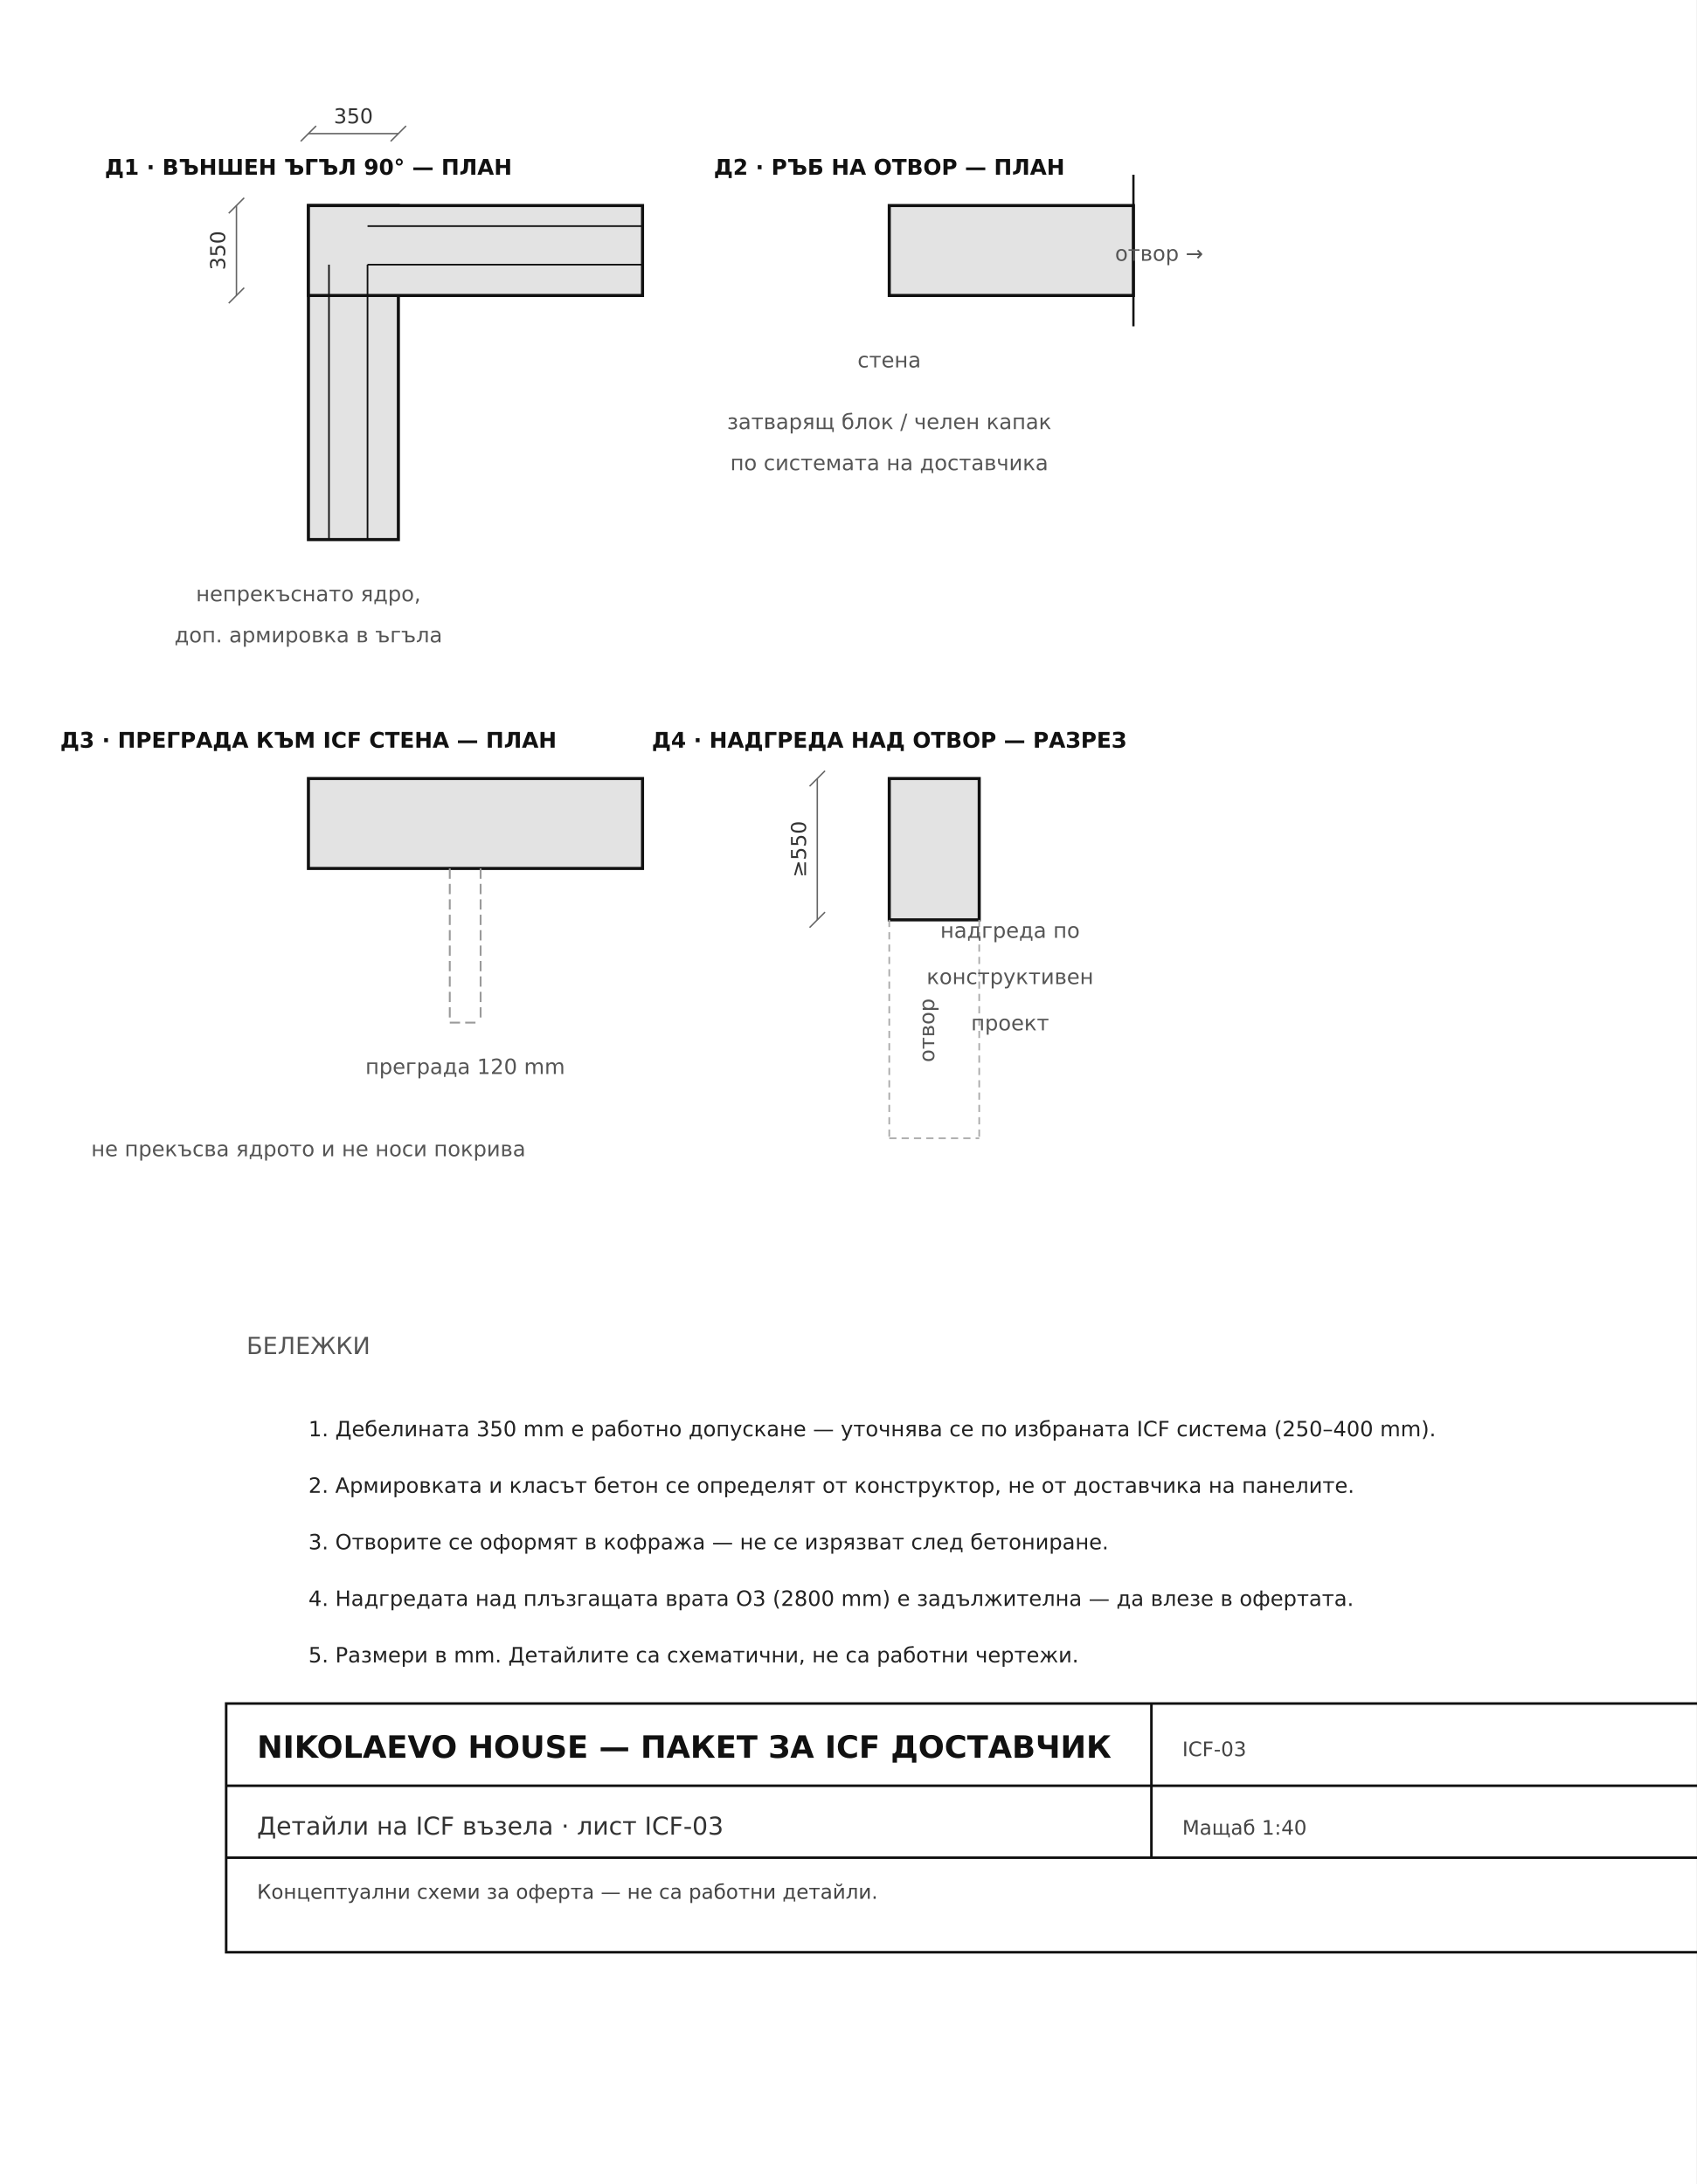
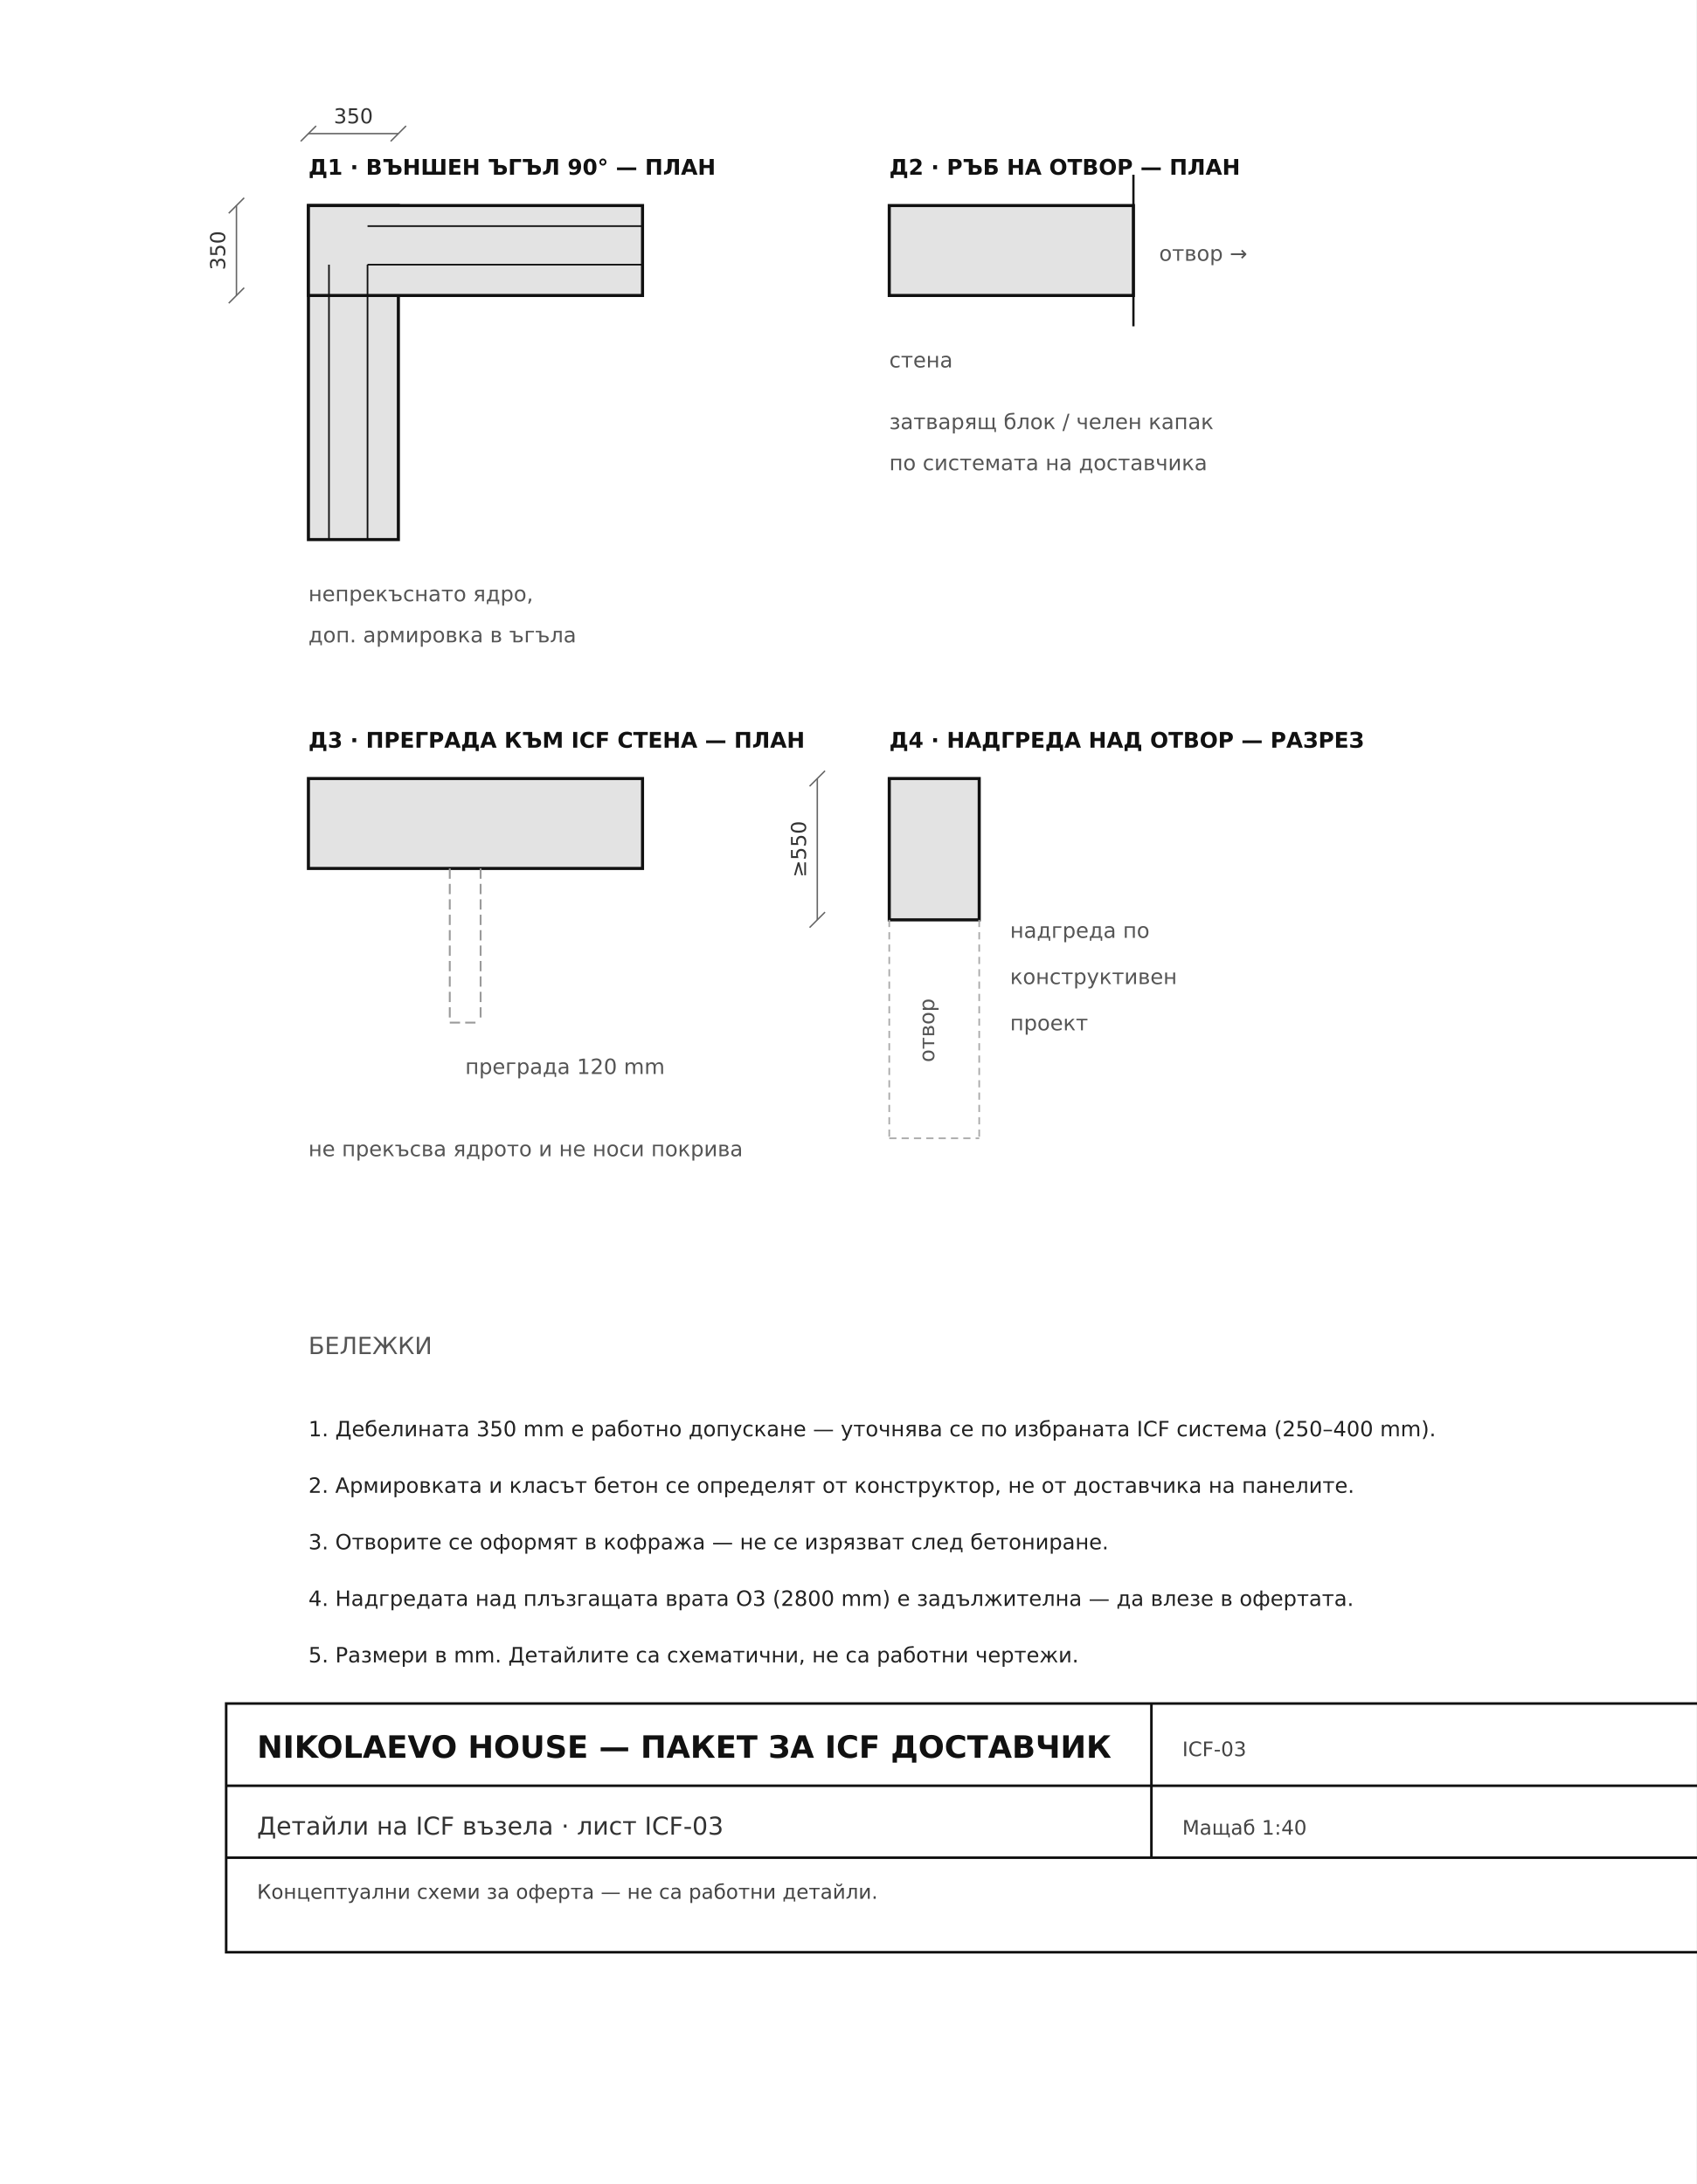
<svg xmlns="http://www.w3.org/2000/svg" width="165.0mm" height="212.5mm" viewBox="-1200 -400 6600 8500" font-family="DejaVu Sans, Liberation Sans, Arial, sans-serif">
  <style type="text/css">
.wall    { fill:#e3e3e3; stroke:#111; stroke-width:12.00; }
.wall-l  { fill:none; stroke:#111; stroke-width:8.80; }
.open    { fill:#fff; stroke:#111; stroke-width:10.40; }
.openopt { fill:#fff; stroke:#111; stroke-width:10.40; stroke-dasharray:40.00 24.00; }
.core    { fill:none; stroke:#111; stroke-width:6.40; }
.axis    { fill:none; stroke:#777; stroke-width:5.20; stroke-dasharray:64.00 20.00 12.00 20.00; }
.part    { fill:none; stroke:#9a9a9a; stroke-width:7.20; stroke-dasharray:40.00 20.00; }
.hidden  { fill:none; stroke:#aaa; stroke-width:6.40; stroke-dasharray:28.00 20.00; }
.dim     { fill:none; stroke:#666; stroke-width:5.60; }
- .dimt    { fill:#333; font-size:80.00px; text-anchor:middle; }
- .lbl     { fill:#111; font-size:108.00px; text-anchor:middle; }
- .lbl-s   { fill:#555; font-size:82.00px; text-anchor:middle; }
- .code    { fill:#111; font-size:84.00px; font-weight:bold; text-anchor:middle; }
- .ttl     { fill:#111; font-size:168.00px; font-weight:bold; text-anchor:middle; }
- .sub     { fill:#555; font-size:92.00px; text-anchor:middle; }
+ .dimt    { fill:#333; font-size:80.00px;  }
+ .lbl     { fill:#111; font-size:108.00px;  }
+ .lbl-s   { fill:#555; font-size:82.00px;  }
+ .code    { fill:#111; font-size:84.00px; font-weight:bold; }
+ .ttl     { fill:#111; font-size:168.00px; font-weight:bold; }
+ .sub     { fill:#555; font-size:92.00px; }
.note    { fill:#222; font-size:82.00px; }
.tb      { fill:none; stroke:#111; stroke-width:10.00; }
.tbmain  { fill:#111; font-size:120.00px; font-weight:bold; }
.tbsub   { fill:#333; font-size:96.00px; }
.tbsmall { fill:#444; font-size:78.00px; }
.plate   { fill:#ffffff; stroke:none; }
</style>
  <rect x="-1200" y="-400" width="6600" height="8500" fill="#ffffff" />
  <text class="code" x="0.0" y="280.0" text-anchor="start">Д1 · ВЪНШЕН ЪГЪЛ 90° — ПЛАН</text>
  <rect class="wall" x="0.0" y="400.0" width="350.0" height="1300.0" />
  <rect class="wall" x="0.0" y="400.0" width="1300.0" height="350.0" />
  <line class="core" x1="80.0" y1="630.0" x2="80.0" y2="1700.0" />
  <line class="core" x1="230.0" y1="480.0" x2="1300.0" y2="480.0" />
  <line class="core" x1="230.0" y1="630.0" x2="1300.0" y2="630.0" />
  <line class="core" x1="230.0" y1="630.0" x2="230.0" y2="1700.0" />
  <text class="lbl-s" x="0.0" y="1940.0" text-anchor="start">непрекъснато ядро,</text>
  <text class="lbl-s" x="0.0" y="2100.0" text-anchor="start">доп. армировка в ъгъла</text>
  <line class="dim" x1="0.0" y1="120.0" x2="350.0" y2="120.0" />
  <line class="dim" x1="-30.0" y1="150.0" x2="30.0" y2="90.0" />
  <line class="dim" x1="320.0" y1="150.0" x2="380.0" y2="90.0" />
  <text class="dimt" x="175.0" y="80.0" text-anchor="middle">350</text>
  <line class="dim" x1="-280.0" y1="400.0" x2="-280.0" y2="750.0" />
  <line class="dim" x1="-310.0" y1="430.0" x2="-250.0" y2="370.0" />
  <line class="dim" x1="-310.0" y1="780.0" x2="-250.0" y2="720.0" />
  <text class="dimt" x="-324.0" y="575.0" text-anchor="middle" transform="rotate(-90.0 -324.0 575.0)">350</text>
  <text class="code" x="2260.0" y="280.0" text-anchor="start">Д2 · РЪБ НА ОТВОР — ПЛАН</text>
  <rect class="wall" x="2260.0" y="400.0" width="950.0" height="350.0" />
  <line class="wall-l" x1="3210.0" y1="280.0" x2="3210.0" y2="870.0" />
  <text class="lbl-s" x="2260.0" y="1030.0" text-anchor="start">стена</text>
  <text class="lbl-s" x="3310.0" y="615.0" text-anchor="start">отвор →</text>
  <text class="lbl-s" x="2260.0" y="1270.0" text-anchor="start">затварящ блок / челен капак</text>
  <text class="lbl-s" x="2260.0" y="1430.0" text-anchor="start">по системата на доставчика</text>
  <text class="code" x="0.0" y="2510.0" text-anchor="start">Д3 · ПРЕГРАДА КЪМ ICF СТЕНА — ПЛАН</text>
  <rect class="wall" x="0.0" y="2630.0" width="1300.0" height="350.0" />
  <line class="part" x1="550.0" y1="2980.0" x2="550.0" y2="3580.0" />
  <line class="part" x1="670.0" y1="2980.0" x2="670.0" y2="3580.0" />
  <line class="part" x1="550.0" y1="3580.0" x2="670.0" y2="3580.0" />
  <text class="lbl-s" x="610.0" y="3780.0" text-anchor="start">преграда 120 mm</text>
  <text class="lbl-s" x="0.0" y="4100.0" text-anchor="start">не прекъсва ядрото и не носи покрива</text>
  <text class="code" x="2260.0" y="2510.0" text-anchor="start">Д4 · НАДГРЕДА НАД ОТВОР — РАЗРЕЗ</text>
  <rect class="wall" x="2260.0" y="2630.0" width="350.0" height="550.0" />
  <line class="hidden" x1="2260.0" y1="3180.0" x2="2260.0" y2="4030.0" />
  <line class="hidden" x1="2610.0" y1="3180.0" x2="2610.0" y2="4030.0" />
  <line class="hidden" x1="2260.0" y1="4030.0" x2="2610.0" y2="4030.0" />
  <text class="lbl-s" x="2435.0" y="3610.0" text-anchor="middle" transform="rotate(-90.0 2435.0 3610.0)">отвор</text>
  <text class="lbl-s" x="2730.0" y="3250.0" text-anchor="start">надгреда по</text>
  <text class="lbl-s" x="2730.0" y="3430.0" text-anchor="start">конструктивен</text>
  <text class="lbl-s" x="2730.0" y="3610.0" text-anchor="start">проект</text>
  <line class="dim" x1="1980.0" y1="2630.0" x2="1980.0" y2="3180.0" />
  <line class="dim" x1="1950.0" y1="2660.0" x2="2010.0" y2="2600.0" />
  <line class="dim" x1="1950.0" y1="3210.0" x2="2010.0" y2="3150.0" />
  <text class="dimt" x="1936.0" y="2905.0" text-anchor="middle" transform="rotate(-90.0 1936.0 2905.0)">≥550</text>
  <text class="sub" x="0.0" y="4870.0" text-anchor="start">БЕЛЕЖКИ</text>
  <text class="note" x="0.0" y="5190.0" text-anchor="start">1. Дебелината 350 mm е работно допускане — уточнява се по избраната ICF система (250–400 mm).</text>
  <text class="note" x="0.0" y="5410.0" text-anchor="start">2. Армировката и класът бетон се определят от конструктор, не от доставчика на панелите.</text>
  <text class="note" x="0.0" y="5630.0" text-anchor="start">3. Отворите се оформят в кофража — не се изрязват след бетониране.</text>
  <text class="note" x="0.0" y="5850.0" text-anchor="start">4. Надгредата над плъзгащата врата O3 (2800 mm) е задължителна — да влезе в офертата.</text>
  <text class="note" x="0.0" y="6070.0" text-anchor="start">5. Размери в mm. Детайлите са схематични, не са работни чертежи.</text>
  <rect class="tb" x="-320.0" y="6230.0" width="6080.0" height="968.0" />
  <line class="tb" x1="-320.0" y1="6550.0" x2="5760.0" y2="6550.0" />
  <line class="tb" x1="-320.0" y1="6830.0" x2="5760.0" y2="6830.0" />
  <line class="tb" x1="3280.0" y1="6230.0" x2="3280.0" y2="6830.0" />
  <text class="tbmain" x="-200.0" y="6441.2" text-anchor="start">NIKOLAEVO HOUSE — ПАКЕТ ЗА ICF ДОСТАВЧИК</text>
  <text class="tbsub" x="-200.0" y="6740.4" text-anchor="start">Детайли на ICF възела · лист ICF-03</text>
  <text class="tbsmall" x="3400.0" y="6434.8" text-anchor="start">ICF-03</text>
  <text class="tbsmall" x="3400.0" y="6740.4" text-anchor="start">Мащаб 1:40</text>
  <text class="tbsmall" x="-200.0" y="6990.0" text-anchor="start">Концептуални схеми за оферта — не са работни детайли.</text>
</svg>
